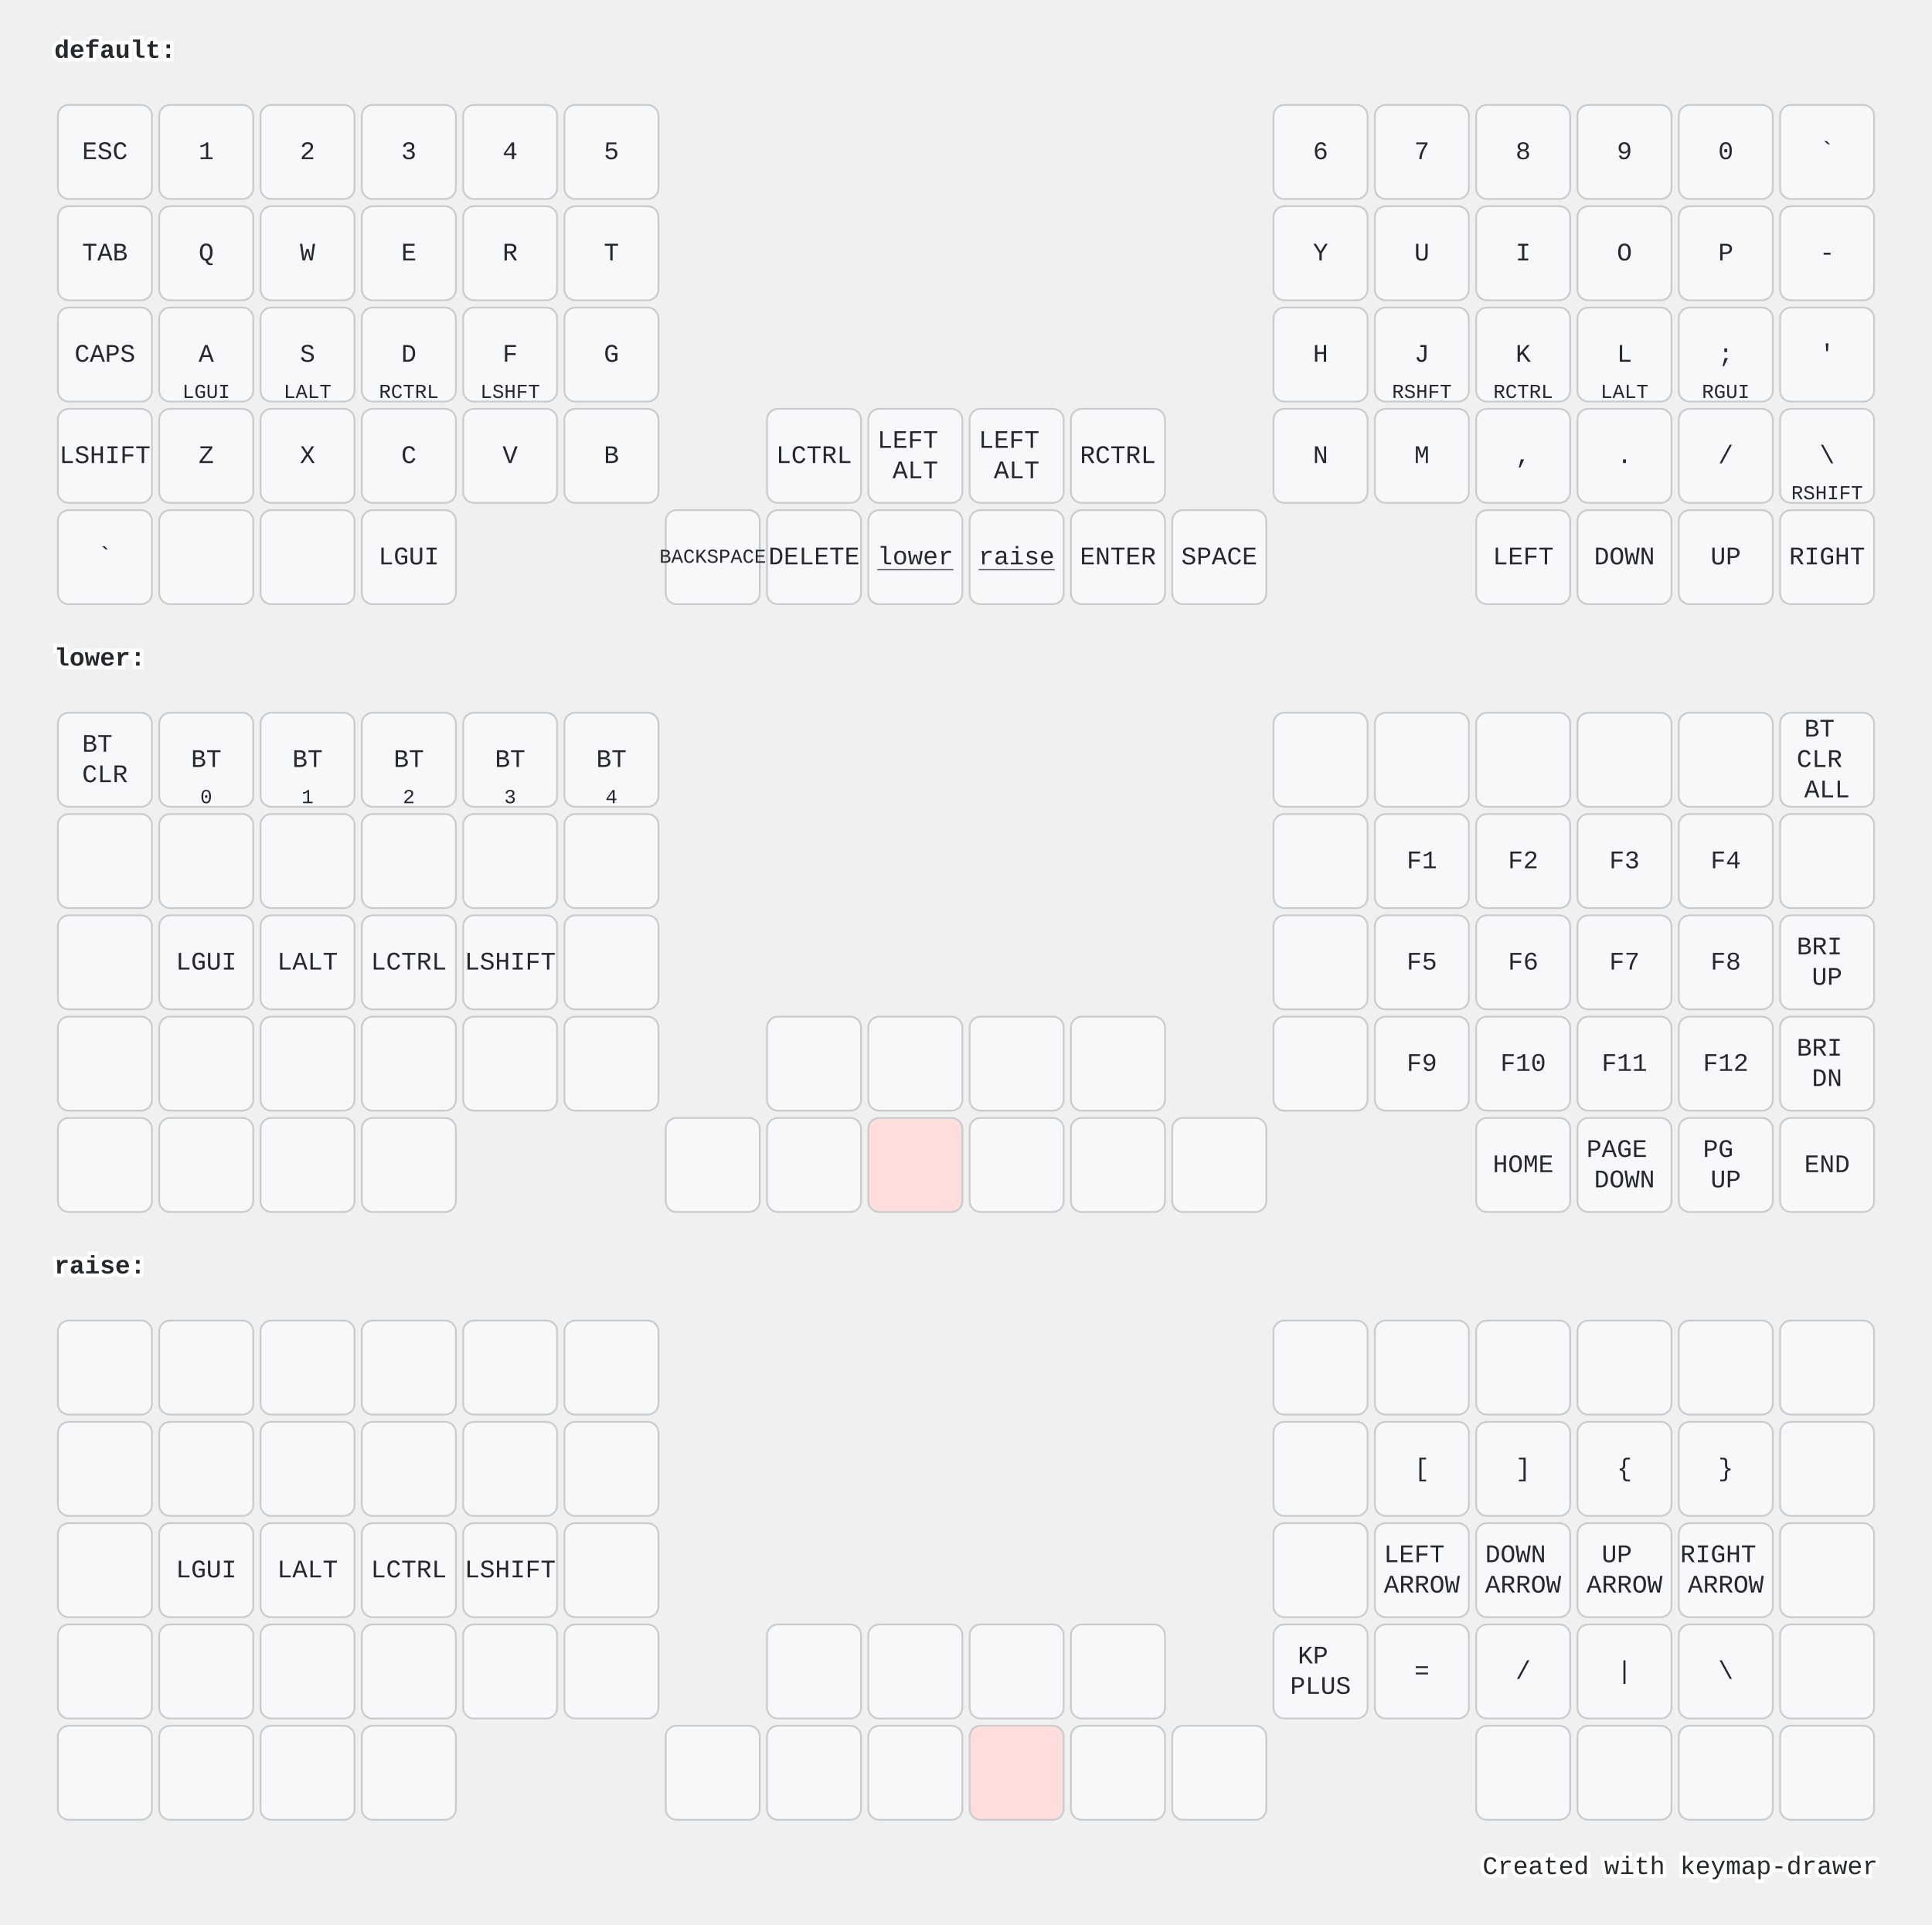
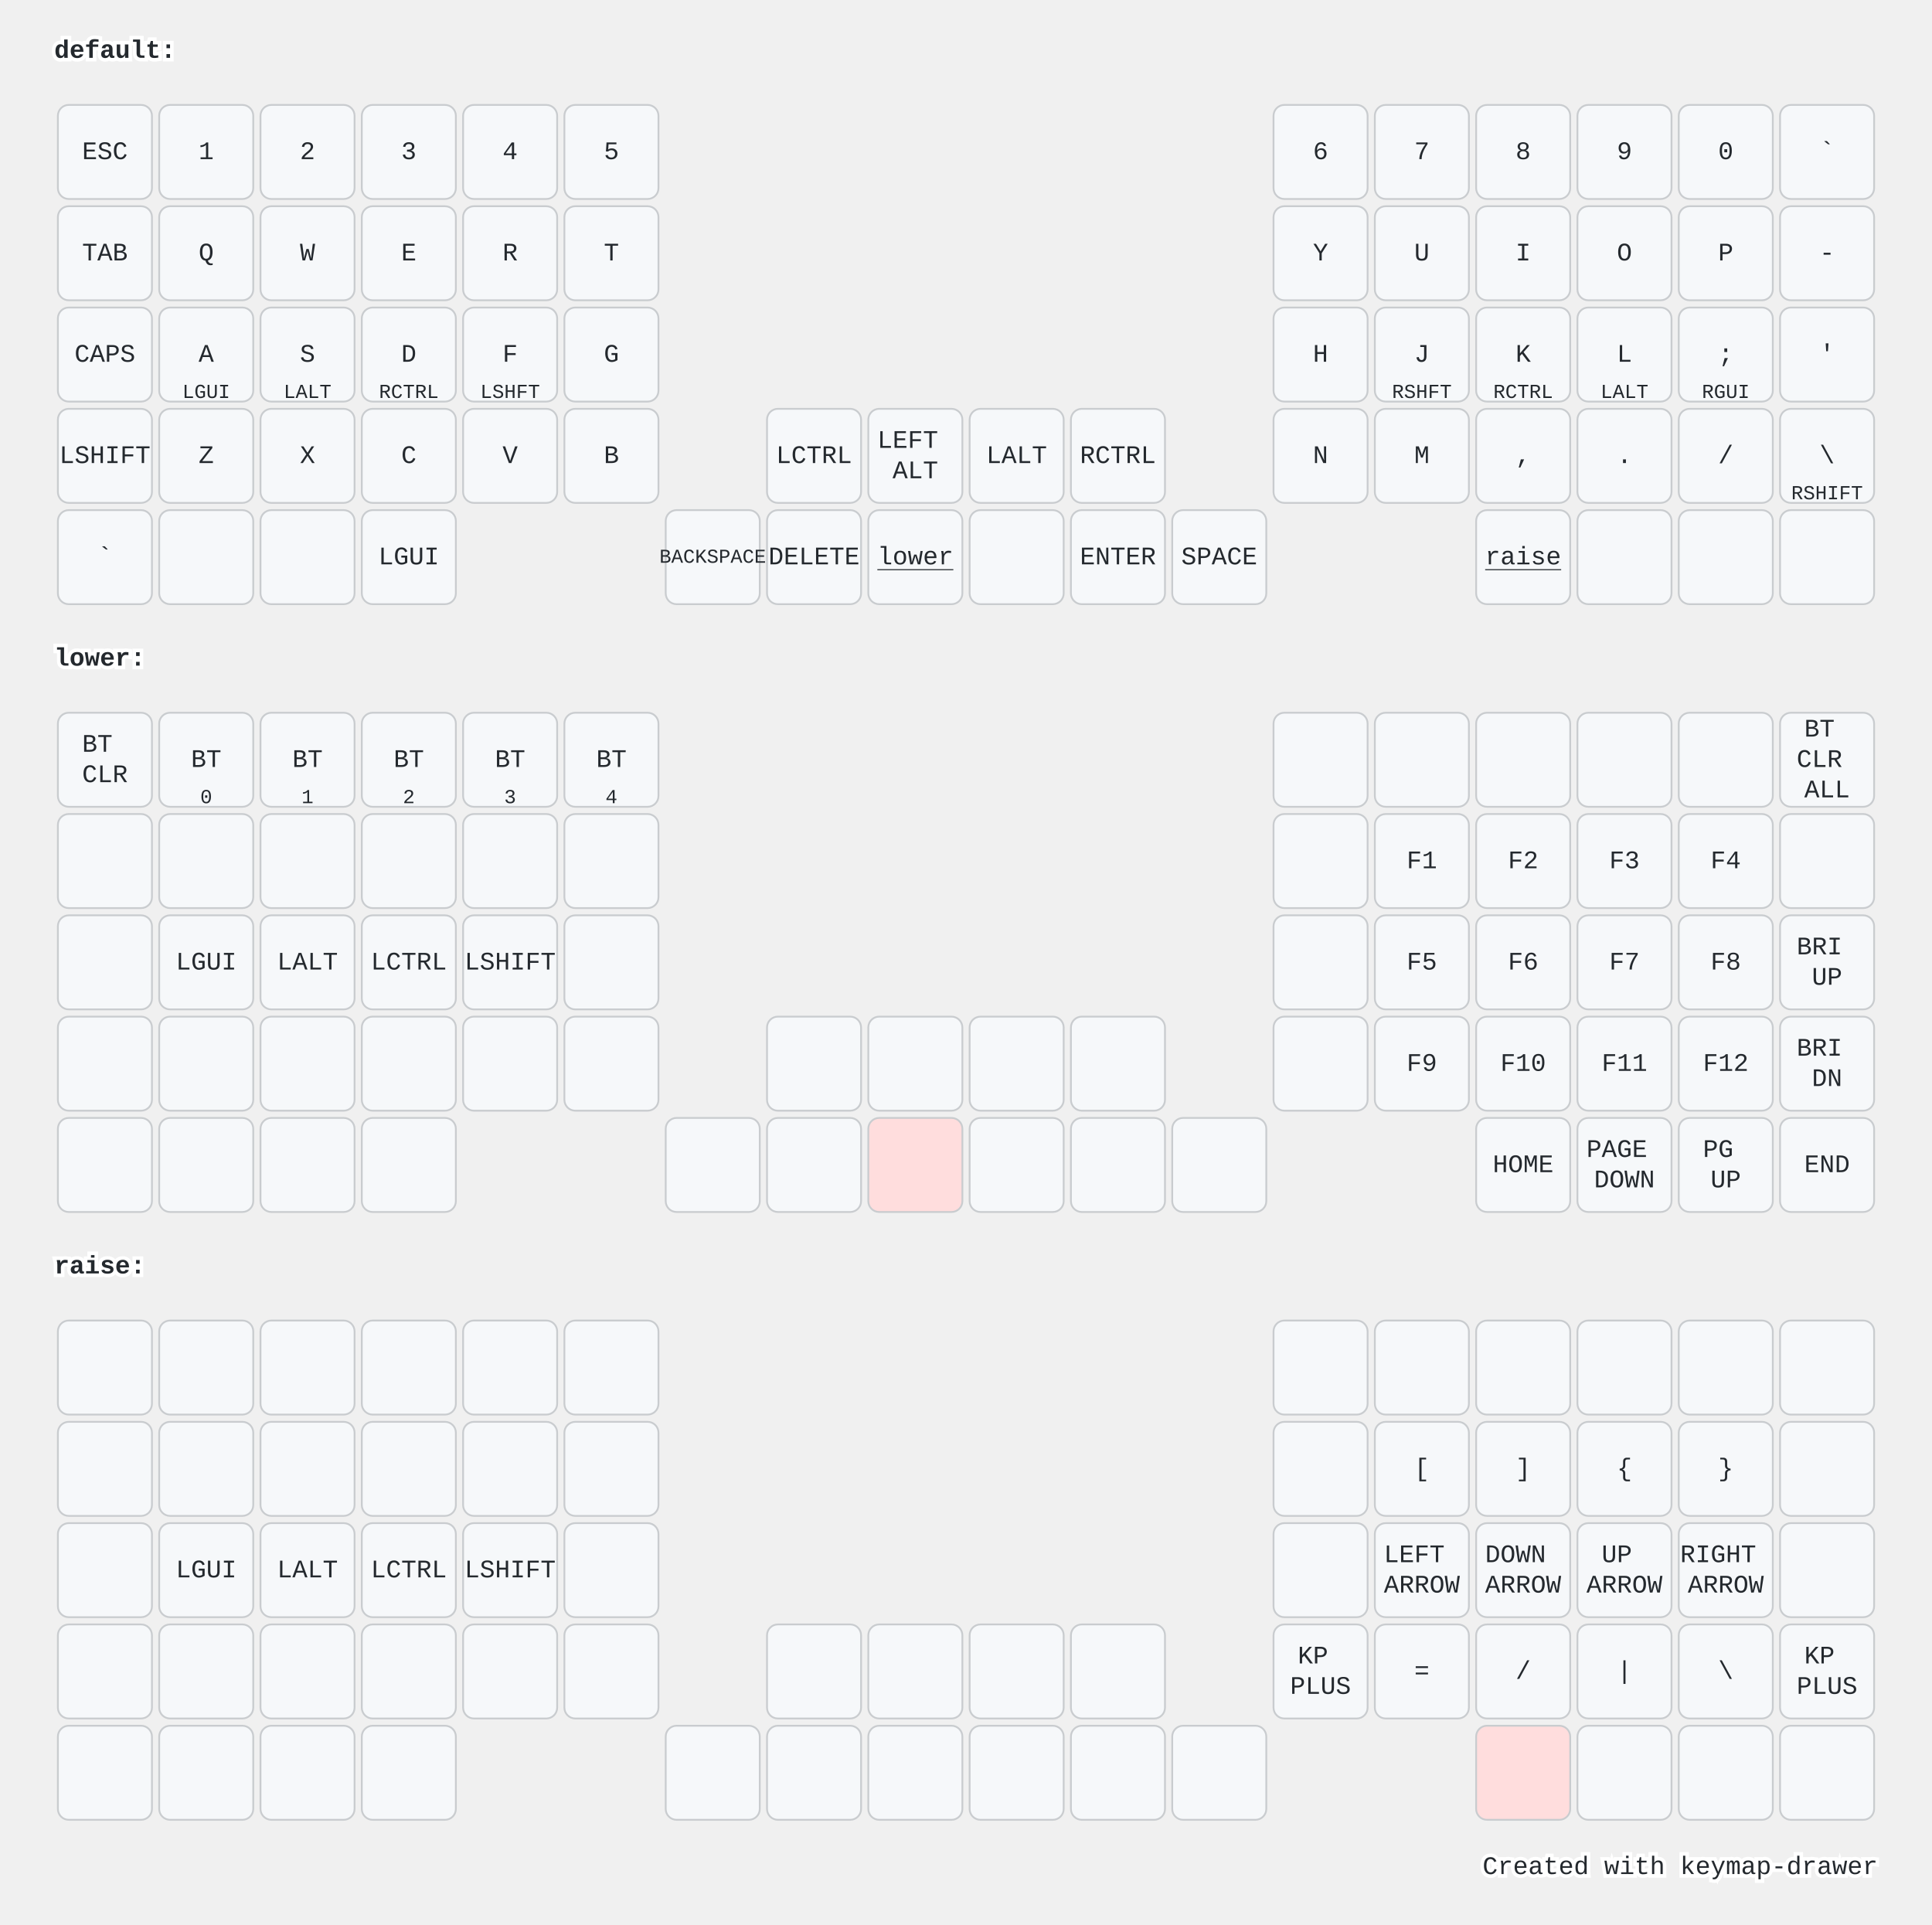
<svg xmlns="http://www.w3.org/2000/svg" width="1068" height="1064" viewBox="0 0 1068 1064" class="keymap">
  <style>/* inherit to force styles through use tags */
svg path {
    fill: inherit;
}

/* font and background color specifications */
svg.keymap {
    font-family: SFMono-Regular,Consolas,Liberation Mono,Menlo,monospace;
    font-size: 14px;
    font-kerning: normal;
    text-rendering: optimizeLegibility;
    fill: #24292e;
}

/* default key styling */
rect.key {
    fill: #f6f8fa;
}

rect.key, rect.combo {
    stroke: #c9cccf;
    stroke-width: 1;
}

/* default key side styling, only used is draw_key_sides is set */
rect.side {
    filter: brightness(90%);
}

/* color accent for combo boxes */
rect.combo, rect.combo-separate {
    fill: #cdf;
}

/* color accent for held keys */
rect.held, rect.combo.held {
    fill: #fdd;
}

/* color accent for ghost (optional) keys */
rect.ghost, rect.combo.ghost {
    stroke-dasharray: 4, 4;
    stroke-width: 2;
}

text {
    text-anchor: middle;
    dominant-baseline: middle;
}

/* styling for layer labels */
text.label {
    font-weight: bold;
    text-anchor: start;
    stroke: white;
    stroke-width: 4;
    paint-order: stroke;
}

/* styling for optional footer */
text.footer {
    text-anchor: end;
    dominant-baseline: auto;
    stroke: white;
    stroke-width: 4;
    paint-order: stroke;
}

/* styling for combo tap, and key non-tap label text */
text.combo, text.hold, text.shifted, text.left, text.right {
    font-size: 11px;
}

text.hold {
    text-anchor: middle;
    dominant-baseline: auto;
}

text.shifted {
    text-anchor: middle;
    dominant-baseline: hanging;
}

text.left {
    text-anchor: start;
}

text.right {
    text-anchor: end;
}

text.layer-activator {
    text-decoration: underline;
}

/* styling for hold/shifted label text in combo box */
text.combo.hold, text.combo.shifted, text.combo.left, text.combo.right {
    font-size: 8px;
}

/* lighter symbol for transparent keys */
text.trans {
    fill: #7b7e81;
}

/* styling for combo dendrons */
path.combo {
    stroke-width: 1;
    stroke: gray;
    fill: none;
}

/* Start Tabler Icons Cleanup */
/* cannot use height/width with glyphs */
.icon-tabler &gt; path {
    fill: inherit;
    stroke: inherit;
    stroke-width: 2;
}
/* hide tabler's default box */
.icon-tabler &gt; path[stroke="none"][fill="none"] {
    visibility: hidden;
}
/* End Tabler Icons Cleanup */

@media (prefers-color-scheme: dark) {
svg.keymap { fill: #d1d6db; }
rect.key { fill: #3f4750; }
rect.key, rect.combo { stroke: #60666c; }
rect.combo, rect.combo-separate { fill: #1f3d7a; }
rect.held, rect.combo.held { fill: #854747; }
text.label, text.footer { stroke: black; }
text.trans { fill: #7e8184; }
path.combo { stroke: #7f7f7f; }

}</style>
  <g transform="translate(30, 0)" class="layer-default">
    <text x="0" y="28" class="label" id="default">default:</text>
    <g transform="translate(0, 56)">
      <g transform="translate(28, 28)" class="key keypos-0">
        <rect rx="6" ry="6" x="-26" y="-26" width="52" height="52" class="key" />
        <text x="0" y="0" class="key tap">ESC</text>
      </g>
      <g transform="translate(84, 28)" class="key keypos-1">
        <rect rx="6" ry="6" x="-26" y="-26" width="52" height="52" class="key" />
        <text x="0" y="0" class="key tap">1</text>
      </g>
      <g transform="translate(140, 28)" class="key keypos-2">
        <rect rx="6" ry="6" x="-26" y="-26" width="52" height="52" class="key" />
        <text x="0" y="0" class="key tap">2</text>
      </g>
      <g transform="translate(196, 28)" class="key keypos-3">
        <rect rx="6" ry="6" x="-26" y="-26" width="52" height="52" class="key" />
        <text x="0" y="0" class="key tap">3</text>
      </g>
      <g transform="translate(252, 28)" class="key keypos-4">
        <rect rx="6" ry="6" x="-26" y="-26" width="52" height="52" class="key" />
        <text x="0" y="0" class="key tap">4</text>
      </g>
      <g transform="translate(308, 28)" class="key keypos-5">
        <rect rx="6" ry="6" x="-26" y="-26" width="52" height="52" class="key" />
        <text x="0" y="0" class="key tap">5</text>
      </g>
      <g transform="translate(700, 28)" class="key keypos-6">
        <rect rx="6" ry="6" x="-26" y="-26" width="52" height="52" class="key" />
        <text x="0" y="0" class="key tap">6</text>
      </g>
      <g transform="translate(756, 28)" class="key keypos-7">
        <rect rx="6" ry="6" x="-26" y="-26" width="52" height="52" class="key" />
        <text x="0" y="0" class="key tap">7</text>
      </g>
      <g transform="translate(812, 28)" class="key keypos-8">
        <rect rx="6" ry="6" x="-26" y="-26" width="52" height="52" class="key" />
        <text x="0" y="0" class="key tap">8</text>
      </g>
      <g transform="translate(868, 28)" class="key keypos-9">
        <rect rx="6" ry="6" x="-26" y="-26" width="52" height="52" class="key" />
        <text x="0" y="0" class="key tap">9</text>
      </g>
      <g transform="translate(924, 28)" class="key keypos-10">
        <rect rx="6" ry="6" x="-26" y="-26" width="52" height="52" class="key" />
        <text x="0" y="0" class="key tap">0</text>
      </g>
      <g transform="translate(980, 28)" class="key keypos-11">
        <rect rx="6" ry="6" x="-26" y="-26" width="52" height="52" class="key" />
        <text x="0" y="0" class="key tap">`</text>
      </g>
      <g transform="translate(28, 84)" class="key keypos-12">
        <rect rx="6" ry="6" x="-26" y="-26" width="52" height="52" class="key" />
        <text x="0" y="0" class="key tap">TAB</text>
      </g>
      <g transform="translate(84, 84)" class="key keypos-13">
        <rect rx="6" ry="6" x="-26" y="-26" width="52" height="52" class="key" />
        <text x="0" y="0" class="key tap">Q</text>
      </g>
      <g transform="translate(140, 84)" class="key keypos-14">
        <rect rx="6" ry="6" x="-26" y="-26" width="52" height="52" class="key" />
        <text x="0" y="0" class="key tap">W</text>
      </g>
      <g transform="translate(196, 84)" class="key keypos-15">
        <rect rx="6" ry="6" x="-26" y="-26" width="52" height="52" class="key" />
        <text x="0" y="0" class="key tap">E</text>
      </g>
      <g transform="translate(252, 84)" class="key keypos-16">
        <rect rx="6" ry="6" x="-26" y="-26" width="52" height="52" class="key" />
        <text x="0" y="0" class="key tap">R</text>
      </g>
      <g transform="translate(308, 84)" class="key keypos-17">
        <rect rx="6" ry="6" x="-26" y="-26" width="52" height="52" class="key" />
        <text x="0" y="0" class="key tap">T</text>
      </g>
      <g transform="translate(700, 84)" class="key keypos-18">
        <rect rx="6" ry="6" x="-26" y="-26" width="52" height="52" class="key" />
        <text x="0" y="0" class="key tap">Y</text>
      </g>
      <g transform="translate(756, 84)" class="key keypos-19">
        <rect rx="6" ry="6" x="-26" y="-26" width="52" height="52" class="key" />
        <text x="0" y="0" class="key tap">U</text>
      </g>
      <g transform="translate(812, 84)" class="key keypos-20">
        <rect rx="6" ry="6" x="-26" y="-26" width="52" height="52" class="key" />
        <text x="0" y="0" class="key tap">I</text>
      </g>
      <g transform="translate(868, 84)" class="key keypos-21">
        <rect rx="6" ry="6" x="-26" y="-26" width="52" height="52" class="key" />
        <text x="0" y="0" class="key tap">O</text>
      </g>
      <g transform="translate(924, 84)" class="key keypos-22">
        <rect rx="6" ry="6" x="-26" y="-26" width="52" height="52" class="key" />
        <text x="0" y="0" class="key tap">P</text>
      </g>
      <g transform="translate(980, 84)" class="key keypos-23">
        <rect rx="6" ry="6" x="-26" y="-26" width="52" height="52" class="key" />
        <text x="0" y="0" class="key tap">-</text>
      </g>
      <g transform="translate(28, 140)" class="key keypos-24">
        <rect rx="6" ry="6" x="-26" y="-26" width="52" height="52" class="key" />
        <text x="0" y="0" class="key tap">CAPS</text>
      </g>
      <g transform="translate(84, 140)" class="key keypos-25">
        <rect rx="6" ry="6" x="-26" y="-26" width="52" height="52" class="key" />
        <text x="0" y="0" class="key tap">A</text>
        <text x="0" y="24" class="key hold">LGUI</text>
      </g>
      <g transform="translate(140, 140)" class="key keypos-26">
        <rect rx="6" ry="6" x="-26" y="-26" width="52" height="52" class="key" />
        <text x="0" y="0" class="key tap">S</text>
        <text x="0" y="24" class="key hold">LALT</text>
      </g>
      <g transform="translate(196, 140)" class="key keypos-27">
        <rect rx="6" ry="6" x="-26" y="-26" width="52" height="52" class="key" />
        <text x="0" y="0" class="key tap">D</text>
        <text x="0" y="24" class="key hold">RCTRL</text>
      </g>
      <g transform="translate(252, 140)" class="key keypos-28">
        <rect rx="6" ry="6" x="-26" y="-26" width="52" height="52" class="key" />
        <text x="0" y="0" class="key tap">F</text>
        <text x="0" y="24" class="key hold">LSHFT</text>
      </g>
      <g transform="translate(308, 140)" class="key keypos-29">
        <rect rx="6" ry="6" x="-26" y="-26" width="52" height="52" class="key" />
        <text x="0" y="0" class="key tap">G</text>
      </g>
      <g transform="translate(700, 140)" class="key keypos-30">
        <rect rx="6" ry="6" x="-26" y="-26" width="52" height="52" class="key" />
        <text x="0" y="0" class="key tap">H</text>
      </g>
      <g transform="translate(756, 140)" class="key keypos-31">
        <rect rx="6" ry="6" x="-26" y="-26" width="52" height="52" class="key" />
        <text x="0" y="0" class="key tap">J</text>
        <text x="0" y="24" class="key hold">RSHFT</text>
      </g>
      <g transform="translate(812, 140)" class="key keypos-32">
        <rect rx="6" ry="6" x="-26" y="-26" width="52" height="52" class="key" />
        <text x="0" y="0" class="key tap">K</text>
        <text x="0" y="24" class="key hold">RCTRL</text>
      </g>
      <g transform="translate(868, 140)" class="key keypos-33">
        <rect rx="6" ry="6" x="-26" y="-26" width="52" height="52" class="key" />
        <text x="0" y="0" class="key tap">L</text>
        <text x="0" y="24" class="key hold">LALT</text>
      </g>
      <g transform="translate(924, 140)" class="key keypos-34">
        <rect rx="6" ry="6" x="-26" y="-26" width="52" height="52" class="key" />
        <text x="0" y="0" class="key tap">;</text>
        <text x="0" y="24" class="key hold">RGUI</text>
      </g>
      <g transform="translate(980, 140)" class="key keypos-35">
        <rect rx="6" ry="6" x="-26" y="-26" width="52" height="52" class="key" />
        <text x="0" y="0" class="key tap">'</text>
      </g>
      <g transform="translate(28, 196)" class="key keypos-36">
        <rect rx="6" ry="6" x="-26" y="-26" width="52" height="52" class="key" />
        <text x="0" y="0" class="key tap">LSHIFT</text>
      </g>
      <g transform="translate(84, 196)" class="key keypos-37">
        <rect rx="6" ry="6" x="-26" y="-26" width="52" height="52" class="key" />
        <text x="0" y="0" class="key tap">Z</text>
      </g>
      <g transform="translate(140, 196)" class="key keypos-38">
        <rect rx="6" ry="6" x="-26" y="-26" width="52" height="52" class="key" />
        <text x="0" y="0" class="key tap">X</text>
      </g>
      <g transform="translate(196, 196)" class="key keypos-39">
        <rect rx="6" ry="6" x="-26" y="-26" width="52" height="52" class="key" />
        <text x="0" y="0" class="key tap">C</text>
      </g>
      <g transform="translate(252, 196)" class="key keypos-40">
        <rect rx="6" ry="6" x="-26" y="-26" width="52" height="52" class="key" />
        <text x="0" y="0" class="key tap">V</text>
      </g>
      <g transform="translate(308, 196)" class="key keypos-41">
        <rect rx="6" ry="6" x="-26" y="-26" width="52" height="52" class="key" />
        <text x="0" y="0" class="key tap">B</text>
      </g>
      <g transform="translate(420, 196)" class="key keypos-42">
        <rect rx="6" ry="6" x="-26" y="-26" width="52" height="52" class="key" />
        <text x="0" y="0" class="key tap">LCTRL</text>
      </g>
      <g transform="translate(476, 196)" class="key keypos-43">
        <rect rx="6" ry="6" x="-26" y="-26" width="52" height="52" class="key" />
        <text x="0" y="0" class="key tap">
          <tspan x="0" dy="-0.6em">LEFT</tspan>
          <tspan x="0" dy="1.2em">ALT</tspan>
        </text>
      </g>
      <g transform="translate(532, 196)" class="key keypos-44">
        <rect rx="6" ry="6" x="-26" y="-26" width="52" height="52" class="key" />
-         <text x="0" y="0" class="key tap">
-           <tspan x="0" dy="-0.6em">LEFT</tspan>
-           <tspan x="0" dy="1.2em">ALT</tspan>
-         </text>
+         <text x="0" y="0" class="key tap">LALT</text>
      </g>
      <g transform="translate(588, 196)" class="key keypos-45">
        <rect rx="6" ry="6" x="-26" y="-26" width="52" height="52" class="key" />
        <text x="0" y="0" class="key tap">RCTRL</text>
      </g>
      <g transform="translate(700, 196)" class="key keypos-46">
        <rect rx="6" ry="6" x="-26" y="-26" width="52" height="52" class="key" />
        <text x="0" y="0" class="key tap">N</text>
      </g>
      <g transform="translate(756, 196)" class="key keypos-47">
        <rect rx="6" ry="6" x="-26" y="-26" width="52" height="52" class="key" />
        <text x="0" y="0" class="key tap">M</text>
      </g>
      <g transform="translate(812, 196)" class="key keypos-48">
        <rect rx="6" ry="6" x="-26" y="-26" width="52" height="52" class="key" />
        <text x="0" y="0" class="key tap">,</text>
      </g>
      <g transform="translate(868, 196)" class="key keypos-49">
        <rect rx="6" ry="6" x="-26" y="-26" width="52" height="52" class="key" />
        <text x="0" y="0" class="key tap">.</text>
      </g>
      <g transform="translate(924, 196)" class="key keypos-50">
        <rect rx="6" ry="6" x="-26" y="-26" width="52" height="52" class="key" />
        <text x="0" y="0" class="key tap">/</text>
      </g>
      <g transform="translate(980, 196)" class="key keypos-51">
        <rect rx="6" ry="6" x="-26" y="-26" width="52" height="52" class="key" />
        <text x="0" y="0" class="key tap">\</text>
        <text x="0" y="24" class="key hold">RSHIFT</text>
      </g>
      <g transform="translate(28, 252)" class="key keypos-52">
        <rect rx="6" ry="6" x="-26" y="-26" width="52" height="52" class="key" />
        <text x="0" y="0" class="key tap">`</text>
      </g>
      <g transform="translate(84, 252)" class="key keypos-53">
        <rect rx="6" ry="6" x="-26" y="-26" width="52" height="52" class="key" />
      </g>
      <g transform="translate(140, 252)" class="key keypos-54">
        <rect rx="6" ry="6" x="-26" y="-26" width="52" height="52" class="key" />
      </g>
      <g transform="translate(196, 252)" class="key keypos-55">
        <rect rx="6" ry="6" x="-26" y="-26" width="52" height="52" class="key" />
        <text x="0" y="0" class="key tap">LGUI</text>
      </g>
      <g transform="translate(364, 252)" class="key keypos-56">
        <rect rx="6" ry="6" x="-26" y="-26" width="52" height="52" class="key" />
        <text x="0" y="0" class="key tap">
          <tspan style="font-size: 78%">BACKSPACE</tspan>
        </text>
      </g>
      <g transform="translate(420, 252)" class="key keypos-57">
        <rect rx="6" ry="6" x="-26" y="-26" width="52" height="52" class="key" />
        <text x="0" y="0" class="key tap">DELETE</text>
      </g>
      <g transform="translate(476, 252)" class="key keypos-58">
        <rect rx="6" ry="6" x="-26" y="-26" width="52" height="52" class="key" />
        <a href="#lower">
          <text x="0" y="0" class="key tap layer-activator">lower</text>
        </a>
      </g>
      <g transform="translate(532, 252)" class="key keypos-59">
        <rect rx="6" ry="6" x="-26" y="-26" width="52" height="52" class="key" />
+       </g>
+       <g transform="translate(588, 252)" class="key keypos-60">
+         <rect rx="6" ry="6" x="-26" y="-26" width="52" height="52" class="key" />
+         <text x="0" y="0" class="key tap">ENTER</text>
+       </g>
+       <g transform="translate(644, 252)" class="key keypos-61">
+         <rect rx="6" ry="6" x="-26" y="-26" width="52" height="52" class="key" />
+         <text x="0" y="0" class="key tap">SPACE</text>
+       </g>
+       <g transform="translate(812, 252)" class="key keypos-62">
+         <rect rx="6" ry="6" x="-26" y="-26" width="52" height="52" class="key" />
        <a href="#raise">
          <text x="0" y="0" class="key tap layer-activator">raise</text>
        </a>
      </g>
-       <g transform="translate(588, 252)" class="key keypos-60">
-         <rect rx="6" ry="6" x="-26" y="-26" width="52" height="52" class="key" />
-         <text x="0" y="0" class="key tap">ENTER</text>
-       </g>
-       <g transform="translate(644, 252)" class="key keypos-61">
-         <rect rx="6" ry="6" x="-26" y="-26" width="52" height="52" class="key" />
-         <text x="0" y="0" class="key tap">SPACE</text>
-       </g>
-       <g transform="translate(812, 252)" class="key keypos-62">
-         <rect rx="6" ry="6" x="-26" y="-26" width="52" height="52" class="key" />
-         <text x="0" y="0" class="key tap">LEFT</text>
-       </g>
      <g transform="translate(868, 252)" class="key keypos-63">
        <rect rx="6" ry="6" x="-26" y="-26" width="52" height="52" class="key" />
-         <text x="0" y="0" class="key tap">DOWN</text>
      </g>
      <g transform="translate(924, 252)" class="key keypos-64">
        <rect rx="6" ry="6" x="-26" y="-26" width="52" height="52" class="key" />
-         <text x="0" y="0" class="key tap">UP</text>
      </g>
      <g transform="translate(980, 252)" class="key keypos-65">
        <rect rx="6" ry="6" x="-26" y="-26" width="52" height="52" class="key" />
-         <text x="0" y="0" class="key tap">RIGHT</text>
      </g>
    </g>
  </g>
  <g transform="translate(30, 336)" class="layer-lower">
    <text x="0" y="28" class="label" id="lower">lower:</text>
    <g transform="translate(0, 56)">
      <g transform="translate(28, 28)" class="key keypos-0">
        <rect rx="6" ry="6" x="-26" y="-26" width="52" height="52" class="key" />
        <text x="0" y="0" class="key tap">
          <tspan x="0" dy="-0.6em">BT</tspan>
          <tspan x="0" dy="1.2em">CLR</tspan>
        </text>
      </g>
      <g transform="translate(84, 28)" class="key keypos-1">
        <rect rx="6" ry="6" x="-26" y="-26" width="52" height="52" class="key" />
        <text x="0" y="0" class="key tap">BT</text>
        <text x="0" y="24" class="key hold">0</text>
      </g>
      <g transform="translate(140, 28)" class="key keypos-2">
        <rect rx="6" ry="6" x="-26" y="-26" width="52" height="52" class="key" />
        <text x="0" y="0" class="key tap">BT</text>
        <text x="0" y="24" class="key hold">1</text>
      </g>
      <g transform="translate(196, 28)" class="key keypos-3">
        <rect rx="6" ry="6" x="-26" y="-26" width="52" height="52" class="key" />
        <text x="0" y="0" class="key tap">BT</text>
        <text x="0" y="24" class="key hold">2</text>
      </g>
      <g transform="translate(252, 28)" class="key keypos-4">
        <rect rx="6" ry="6" x="-26" y="-26" width="52" height="52" class="key" />
        <text x="0" y="0" class="key tap">BT</text>
        <text x="0" y="24" class="key hold">3</text>
      </g>
      <g transform="translate(308, 28)" class="key keypos-5">
        <rect rx="6" ry="6" x="-26" y="-26" width="52" height="52" class="key" />
        <text x="0" y="0" class="key tap">BT</text>
        <text x="0" y="24" class="key hold">4</text>
      </g>
      <g transform="translate(700, 28)" class="key keypos-6">
        <rect rx="6" ry="6" x="-26" y="-26" width="52" height="52" class="key" />
      </g>
      <g transform="translate(756, 28)" class="key keypos-7">
        <rect rx="6" ry="6" x="-26" y="-26" width="52" height="52" class="key" />
      </g>
      <g transform="translate(812, 28)" class="key keypos-8">
        <rect rx="6" ry="6" x="-26" y="-26" width="52" height="52" class="key" />
      </g>
      <g transform="translate(868, 28)" class="key keypos-9">
        <rect rx="6" ry="6" x="-26" y="-26" width="52" height="52" class="key" />
      </g>
      <g transform="translate(924, 28)" class="key keypos-10">
        <rect rx="6" ry="6" x="-26" y="-26" width="52" height="52" class="key" />
      </g>
      <g transform="translate(980, 28)" class="key keypos-11">
        <rect rx="6" ry="6" x="-26" y="-26" width="52" height="52" class="key" />
        <text x="0" y="0" class="key tap">
          <tspan x="0" dy="-1.2em">BT</tspan>
          <tspan x="0" dy="1.2em">CLR</tspan>
          <tspan x="0" dy="1.2em">ALL</tspan>
        </text>
      </g>
      <g transform="translate(28, 84)" class="key keypos-12">
        <rect rx="6" ry="6" x="-26" y="-26" width="52" height="52" class="key" />
      </g>
      <g transform="translate(84, 84)" class="key keypos-13">
        <rect rx="6" ry="6" x="-26" y="-26" width="52" height="52" class="key" />
      </g>
      <g transform="translate(140, 84)" class="key keypos-14">
        <rect rx="6" ry="6" x="-26" y="-26" width="52" height="52" class="key" />
      </g>
      <g transform="translate(196, 84)" class="key keypos-15">
        <rect rx="6" ry="6" x="-26" y="-26" width="52" height="52" class="key" />
      </g>
      <g transform="translate(252, 84)" class="key keypos-16">
        <rect rx="6" ry="6" x="-26" y="-26" width="52" height="52" class="key" />
      </g>
      <g transform="translate(308, 84)" class="key keypos-17">
        <rect rx="6" ry="6" x="-26" y="-26" width="52" height="52" class="key" />
      </g>
      <g transform="translate(700, 84)" class="key keypos-18">
        <rect rx="6" ry="6" x="-26" y="-26" width="52" height="52" class="key" />
      </g>
      <g transform="translate(756, 84)" class="key keypos-19">
        <rect rx="6" ry="6" x="-26" y="-26" width="52" height="52" class="key" />
        <text x="0" y="0" class="key tap">F1</text>
      </g>
      <g transform="translate(812, 84)" class="key keypos-20">
        <rect rx="6" ry="6" x="-26" y="-26" width="52" height="52" class="key" />
        <text x="0" y="0" class="key tap">F2</text>
      </g>
      <g transform="translate(868, 84)" class="key keypos-21">
        <rect rx="6" ry="6" x="-26" y="-26" width="52" height="52" class="key" />
        <text x="0" y="0" class="key tap">F3</text>
      </g>
      <g transform="translate(924, 84)" class="key keypos-22">
        <rect rx="6" ry="6" x="-26" y="-26" width="52" height="52" class="key" />
        <text x="0" y="0" class="key tap">F4</text>
      </g>
      <g transform="translate(980, 84)" class="key keypos-23">
        <rect rx="6" ry="6" x="-26" y="-26" width="52" height="52" class="key" />
      </g>
      <g transform="translate(28, 140)" class="key keypos-24">
        <rect rx="6" ry="6" x="-26" y="-26" width="52" height="52" class="key" />
      </g>
      <g transform="translate(84, 140)" class="key keypos-25">
        <rect rx="6" ry="6" x="-26" y="-26" width="52" height="52" class="key" />
        <text x="0" y="0" class="key tap">LGUI</text>
      </g>
      <g transform="translate(140, 140)" class="key keypos-26">
        <rect rx="6" ry="6" x="-26" y="-26" width="52" height="52" class="key" />
        <text x="0" y="0" class="key tap">LALT</text>
      </g>
      <g transform="translate(196, 140)" class="key keypos-27">
        <rect rx="6" ry="6" x="-26" y="-26" width="52" height="52" class="key" />
        <text x="0" y="0" class="key tap">LCTRL</text>
      </g>
      <g transform="translate(252, 140)" class="key keypos-28">
        <rect rx="6" ry="6" x="-26" y="-26" width="52" height="52" class="key" />
        <text x="0" y="0" class="key tap">LSHIFT</text>
      </g>
      <g transform="translate(308, 140)" class="key keypos-29">
        <rect rx="6" ry="6" x="-26" y="-26" width="52" height="52" class="key" />
      </g>
      <g transform="translate(700, 140)" class="key keypos-30">
        <rect rx="6" ry="6" x="-26" y="-26" width="52" height="52" class="key" />
      </g>
      <g transform="translate(756, 140)" class="key keypos-31">
        <rect rx="6" ry="6" x="-26" y="-26" width="52" height="52" class="key" />
        <text x="0" y="0" class="key tap">F5</text>
      </g>
      <g transform="translate(812, 140)" class="key keypos-32">
        <rect rx="6" ry="6" x="-26" y="-26" width="52" height="52" class="key" />
        <text x="0" y="0" class="key tap">F6</text>
      </g>
      <g transform="translate(868, 140)" class="key keypos-33">
        <rect rx="6" ry="6" x="-26" y="-26" width="52" height="52" class="key" />
        <text x="0" y="0" class="key tap">F7</text>
      </g>
      <g transform="translate(924, 140)" class="key keypos-34">
        <rect rx="6" ry="6" x="-26" y="-26" width="52" height="52" class="key" />
        <text x="0" y="0" class="key tap">F8</text>
      </g>
      <g transform="translate(980, 140)" class="key keypos-35">
        <rect rx="6" ry="6" x="-26" y="-26" width="52" height="52" class="key" />
        <text x="0" y="0" class="key tap">
          <tspan x="0" dy="-0.6em">BRI</tspan>
          <tspan x="0" dy="1.2em">UP</tspan>
        </text>
      </g>
      <g transform="translate(28, 196)" class="key keypos-36">
        <rect rx="6" ry="6" x="-26" y="-26" width="52" height="52" class="key" />
      </g>
      <g transform="translate(84, 196)" class="key keypos-37">
        <rect rx="6" ry="6" x="-26" y="-26" width="52" height="52" class="key" />
      </g>
      <g transform="translate(140, 196)" class="key keypos-38">
        <rect rx="6" ry="6" x="-26" y="-26" width="52" height="52" class="key" />
      </g>
      <g transform="translate(196, 196)" class="key keypos-39">
        <rect rx="6" ry="6" x="-26" y="-26" width="52" height="52" class="key" />
      </g>
      <g transform="translate(252, 196)" class="key keypos-40">
        <rect rx="6" ry="6" x="-26" y="-26" width="52" height="52" class="key" />
      </g>
      <g transform="translate(308, 196)" class="key keypos-41">
        <rect rx="6" ry="6" x="-26" y="-26" width="52" height="52" class="key" />
      </g>
      <g transform="translate(420, 196)" class="key keypos-42">
        <rect rx="6" ry="6" x="-26" y="-26" width="52" height="52" class="key" />
      </g>
      <g transform="translate(476, 196)" class="key keypos-43">
        <rect rx="6" ry="6" x="-26" y="-26" width="52" height="52" class="key" />
      </g>
      <g transform="translate(532, 196)" class="key keypos-44">
        <rect rx="6" ry="6" x="-26" y="-26" width="52" height="52" class="key" />
      </g>
      <g transform="translate(588, 196)" class="key keypos-45">
        <rect rx="6" ry="6" x="-26" y="-26" width="52" height="52" class="key" />
      </g>
      <g transform="translate(700, 196)" class="key keypos-46">
        <rect rx="6" ry="6" x="-26" y="-26" width="52" height="52" class="key" />
      </g>
      <g transform="translate(756, 196)" class="key keypos-47">
        <rect rx="6" ry="6" x="-26" y="-26" width="52" height="52" class="key" />
        <text x="0" y="0" class="key tap">F9</text>
      </g>
      <g transform="translate(812, 196)" class="key keypos-48">
        <rect rx="6" ry="6" x="-26" y="-26" width="52" height="52" class="key" />
        <text x="0" y="0" class="key tap">F10</text>
      </g>
      <g transform="translate(868, 196)" class="key keypos-49">
        <rect rx="6" ry="6" x="-26" y="-26" width="52" height="52" class="key" />
        <text x="0" y="0" class="key tap">F11</text>
      </g>
      <g transform="translate(924, 196)" class="key keypos-50">
        <rect rx="6" ry="6" x="-26" y="-26" width="52" height="52" class="key" />
        <text x="0" y="0" class="key tap">F12</text>
      </g>
      <g transform="translate(980, 196)" class="key keypos-51">
        <rect rx="6" ry="6" x="-26" y="-26" width="52" height="52" class="key" />
        <text x="0" y="0" class="key tap">
          <tspan x="0" dy="-0.6em">BRI</tspan>
          <tspan x="0" dy="1.2em">DN</tspan>
        </text>
      </g>
      <g transform="translate(28, 252)" class="key keypos-52">
        <rect rx="6" ry="6" x="-26" y="-26" width="52" height="52" class="key" />
      </g>
      <g transform="translate(84, 252)" class="key keypos-53">
        <rect rx="6" ry="6" x="-26" y="-26" width="52" height="52" class="key" />
      </g>
      <g transform="translate(140, 252)" class="key keypos-54">
        <rect rx="6" ry="6" x="-26" y="-26" width="52" height="52" class="key" />
      </g>
      <g transform="translate(196, 252)" class="key keypos-55">
        <rect rx="6" ry="6" x="-26" y="-26" width="52" height="52" class="key" />
      </g>
      <g transform="translate(364, 252)" class="key keypos-56">
        <rect rx="6" ry="6" x="-26" y="-26" width="52" height="52" class="key" />
      </g>
      <g transform="translate(420, 252)" class="key keypos-57">
        <rect rx="6" ry="6" x="-26" y="-26" width="52" height="52" class="key" />
      </g>
      <g transform="translate(476, 252)" class="key held keypos-58">
        <rect rx="6" ry="6" x="-26" y="-26" width="52" height="52" class="key held" />
      </g>
      <g transform="translate(532, 252)" class="key keypos-59">
        <rect rx="6" ry="6" x="-26" y="-26" width="52" height="52" class="key" />
      </g>
      <g transform="translate(588, 252)" class="key keypos-60">
        <rect rx="6" ry="6" x="-26" y="-26" width="52" height="52" class="key" />
      </g>
      <g transform="translate(644, 252)" class="key keypos-61">
        <rect rx="6" ry="6" x="-26" y="-26" width="52" height="52" class="key" />
      </g>
      <g transform="translate(812, 252)" class="key keypos-62">
        <rect rx="6" ry="6" x="-26" y="-26" width="52" height="52" class="key" />
        <text x="0" y="0" class="key tap">HOME</text>
      </g>
      <g transform="translate(868, 252)" class="key keypos-63">
        <rect rx="6" ry="6" x="-26" y="-26" width="52" height="52" class="key" />
        <text x="0" y="0" class="key tap">
          <tspan x="0" dy="-0.6em">PAGE</tspan>
          <tspan x="0" dy="1.2em">DOWN</tspan>
        </text>
      </g>
      <g transform="translate(924, 252)" class="key keypos-64">
        <rect rx="6" ry="6" x="-26" y="-26" width="52" height="52" class="key" />
        <text x="0" y="0" class="key tap">
          <tspan x="0" dy="-0.6em">PG</tspan>
          <tspan x="0" dy="1.2em">UP</tspan>
        </text>
      </g>
      <g transform="translate(980, 252)" class="key keypos-65">
        <rect rx="6" ry="6" x="-26" y="-26" width="52" height="52" class="key" />
        <text x="0" y="0" class="key tap">END</text>
      </g>
    </g>
  </g>
  <g transform="translate(30, 672)" class="layer-raise">
    <text x="0" y="28" class="label" id="raise">raise:</text>
    <g transform="translate(0, 56)">
      <g transform="translate(28, 28)" class="key keypos-0">
        <rect rx="6" ry="6" x="-26" y="-26" width="52" height="52" class="key" />
      </g>
      <g transform="translate(84, 28)" class="key keypos-1">
        <rect rx="6" ry="6" x="-26" y="-26" width="52" height="52" class="key" />
      </g>
      <g transform="translate(140, 28)" class="key keypos-2">
        <rect rx="6" ry="6" x="-26" y="-26" width="52" height="52" class="key" />
      </g>
      <g transform="translate(196, 28)" class="key keypos-3">
        <rect rx="6" ry="6" x="-26" y="-26" width="52" height="52" class="key" />
      </g>
      <g transform="translate(252, 28)" class="key keypos-4">
        <rect rx="6" ry="6" x="-26" y="-26" width="52" height="52" class="key" />
      </g>
      <g transform="translate(308, 28)" class="key keypos-5">
        <rect rx="6" ry="6" x="-26" y="-26" width="52" height="52" class="key" />
      </g>
      <g transform="translate(700, 28)" class="key keypos-6">
        <rect rx="6" ry="6" x="-26" y="-26" width="52" height="52" class="key" />
      </g>
      <g transform="translate(756, 28)" class="key keypos-7">
        <rect rx="6" ry="6" x="-26" y="-26" width="52" height="52" class="key" />
      </g>
      <g transform="translate(812, 28)" class="key keypos-8">
        <rect rx="6" ry="6" x="-26" y="-26" width="52" height="52" class="key" />
      </g>
      <g transform="translate(868, 28)" class="key keypos-9">
        <rect rx="6" ry="6" x="-26" y="-26" width="52" height="52" class="key" />
      </g>
      <g transform="translate(924, 28)" class="key keypos-10">
        <rect rx="6" ry="6" x="-26" y="-26" width="52" height="52" class="key" />
      </g>
      <g transform="translate(980, 28)" class="key keypos-11">
        <rect rx="6" ry="6" x="-26" y="-26" width="52" height="52" class="key" />
      </g>
      <g transform="translate(28, 84)" class="key keypos-12">
        <rect rx="6" ry="6" x="-26" y="-26" width="52" height="52" class="key" />
      </g>
      <g transform="translate(84, 84)" class="key keypos-13">
        <rect rx="6" ry="6" x="-26" y="-26" width="52" height="52" class="key" />
      </g>
      <g transform="translate(140, 84)" class="key keypos-14">
        <rect rx="6" ry="6" x="-26" y="-26" width="52" height="52" class="key" />
      </g>
      <g transform="translate(196, 84)" class="key keypos-15">
        <rect rx="6" ry="6" x="-26" y="-26" width="52" height="52" class="key" />
      </g>
      <g transform="translate(252, 84)" class="key keypos-16">
        <rect rx="6" ry="6" x="-26" y="-26" width="52" height="52" class="key" />
      </g>
      <g transform="translate(308, 84)" class="key keypos-17">
        <rect rx="6" ry="6" x="-26" y="-26" width="52" height="52" class="key" />
      </g>
      <g transform="translate(700, 84)" class="key keypos-18">
        <rect rx="6" ry="6" x="-26" y="-26" width="52" height="52" class="key" />
      </g>
      <g transform="translate(756, 84)" class="key keypos-19">
        <rect rx="6" ry="6" x="-26" y="-26" width="52" height="52" class="key" />
        <text x="0" y="0" class="key tap">[</text>
      </g>
      <g transform="translate(812, 84)" class="key keypos-20">
        <rect rx="6" ry="6" x="-26" y="-26" width="52" height="52" class="key" />
        <text x="0" y="0" class="key tap">]</text>
      </g>
      <g transform="translate(868, 84)" class="key keypos-21">
        <rect rx="6" ry="6" x="-26" y="-26" width="52" height="52" class="key" />
        <text x="0" y="0" class="key tap">{</text>
      </g>
      <g transform="translate(924, 84)" class="key keypos-22">
        <rect rx="6" ry="6" x="-26" y="-26" width="52" height="52" class="key" />
        <text x="0" y="0" class="key tap">}</text>
      </g>
      <g transform="translate(980, 84)" class="key keypos-23">
        <rect rx="6" ry="6" x="-26" y="-26" width="52" height="52" class="key" />
      </g>
      <g transform="translate(28, 140)" class="key keypos-24">
        <rect rx="6" ry="6" x="-26" y="-26" width="52" height="52" class="key" />
      </g>
      <g transform="translate(84, 140)" class="key keypos-25">
        <rect rx="6" ry="6" x="-26" y="-26" width="52" height="52" class="key" />
        <text x="0" y="0" class="key tap">LGUI</text>
      </g>
      <g transform="translate(140, 140)" class="key keypos-26">
        <rect rx="6" ry="6" x="-26" y="-26" width="52" height="52" class="key" />
        <text x="0" y="0" class="key tap">LALT</text>
      </g>
      <g transform="translate(196, 140)" class="key keypos-27">
        <rect rx="6" ry="6" x="-26" y="-26" width="52" height="52" class="key" />
        <text x="0" y="0" class="key tap">LCTRL</text>
      </g>
      <g transform="translate(252, 140)" class="key keypos-28">
        <rect rx="6" ry="6" x="-26" y="-26" width="52" height="52" class="key" />
        <text x="0" y="0" class="key tap">LSHIFT</text>
      </g>
      <g transform="translate(308, 140)" class="key keypos-29">
        <rect rx="6" ry="6" x="-26" y="-26" width="52" height="52" class="key" />
      </g>
      <g transform="translate(700, 140)" class="key keypos-30">
        <rect rx="6" ry="6" x="-26" y="-26" width="52" height="52" class="key" />
      </g>
      <g transform="translate(756, 140)" class="key keypos-31">
        <rect rx="6" ry="6" x="-26" y="-26" width="52" height="52" class="key" />
        <text x="0" y="0" class="key tap">
          <tspan x="0" dy="-0.6em">LEFT</tspan>
          <tspan x="0" dy="1.2em">ARROW</tspan>
        </text>
      </g>
      <g transform="translate(812, 140)" class="key keypos-32">
        <rect rx="6" ry="6" x="-26" y="-26" width="52" height="52" class="key" />
        <text x="0" y="0" class="key tap">
          <tspan x="0" dy="-0.6em">DOWN</tspan>
          <tspan x="0" dy="1.2em">ARROW</tspan>
        </text>
      </g>
      <g transform="translate(868, 140)" class="key keypos-33">
        <rect rx="6" ry="6" x="-26" y="-26" width="52" height="52" class="key" />
        <text x="0" y="0" class="key tap">
          <tspan x="0" dy="-0.6em">UP</tspan>
          <tspan x="0" dy="1.2em">ARROW</tspan>
        </text>
      </g>
      <g transform="translate(924, 140)" class="key keypos-34">
        <rect rx="6" ry="6" x="-26" y="-26" width="52" height="52" class="key" />
        <text x="0" y="0" class="key tap">
          <tspan x="0" dy="-0.6em">RIGHT</tspan>
          <tspan x="0" dy="1.2em">ARROW</tspan>
        </text>
      </g>
      <g transform="translate(980, 140)" class="key keypos-35">
        <rect rx="6" ry="6" x="-26" y="-26" width="52" height="52" class="key" />
      </g>
      <g transform="translate(28, 196)" class="key keypos-36">
        <rect rx="6" ry="6" x="-26" y="-26" width="52" height="52" class="key" />
      </g>
      <g transform="translate(84, 196)" class="key keypos-37">
        <rect rx="6" ry="6" x="-26" y="-26" width="52" height="52" class="key" />
      </g>
      <g transform="translate(140, 196)" class="key keypos-38">
        <rect rx="6" ry="6" x="-26" y="-26" width="52" height="52" class="key" />
      </g>
      <g transform="translate(196, 196)" class="key keypos-39">
        <rect rx="6" ry="6" x="-26" y="-26" width="52" height="52" class="key" />
      </g>
      <g transform="translate(252, 196)" class="key keypos-40">
        <rect rx="6" ry="6" x="-26" y="-26" width="52" height="52" class="key" />
      </g>
      <g transform="translate(308, 196)" class="key keypos-41">
        <rect rx="6" ry="6" x="-26" y="-26" width="52" height="52" class="key" />
      </g>
      <g transform="translate(420, 196)" class="key keypos-42">
        <rect rx="6" ry="6" x="-26" y="-26" width="52" height="52" class="key" />
      </g>
      <g transform="translate(476, 196)" class="key keypos-43">
        <rect rx="6" ry="6" x="-26" y="-26" width="52" height="52" class="key" />
      </g>
      <g transform="translate(532, 196)" class="key keypos-44">
        <rect rx="6" ry="6" x="-26" y="-26" width="52" height="52" class="key" />
      </g>
      <g transform="translate(588, 196)" class="key keypos-45">
        <rect rx="6" ry="6" x="-26" y="-26" width="52" height="52" class="key" />
      </g>
      <g transform="translate(700, 196)" class="key keypos-46">
        <rect rx="6" ry="6" x="-26" y="-26" width="52" height="52" class="key" />
        <text x="0" y="0" class="key tap">
          <tspan x="0" dy="-0.6em">KP</tspan>
          <tspan x="0" dy="1.2em">PLUS</tspan>
        </text>
      </g>
      <g transform="translate(756, 196)" class="key keypos-47">
        <rect rx="6" ry="6" x="-26" y="-26" width="52" height="52" class="key" />
        <text x="0" y="0" class="key tap">=</text>
      </g>
      <g transform="translate(812, 196)" class="key keypos-48">
        <rect rx="6" ry="6" x="-26" y="-26" width="52" height="52" class="key" />
        <text x="0" y="0" class="key tap">/</text>
      </g>
      <g transform="translate(868, 196)" class="key keypos-49">
        <rect rx="6" ry="6" x="-26" y="-26" width="52" height="52" class="key" />
        <text x="0" y="0" class="key tap">|</text>
      </g>
      <g transform="translate(924, 196)" class="key keypos-50">
        <rect rx="6" ry="6" x="-26" y="-26" width="52" height="52" class="key" />
        <text x="0" y="0" class="key tap">\</text>
      </g>
      <g transform="translate(980, 196)" class="key keypos-51">
        <rect rx="6" ry="6" x="-26" y="-26" width="52" height="52" class="key" />
+         <text x="0" y="0" class="key tap">
+           <tspan x="0" dy="-0.6em">KP</tspan>
+           <tspan x="0" dy="1.2em">PLUS</tspan>
+         </text>
      </g>
      <g transform="translate(28, 252)" class="key keypos-52">
        <rect rx="6" ry="6" x="-26" y="-26" width="52" height="52" class="key" />
      </g>
      <g transform="translate(84, 252)" class="key keypos-53">
        <rect rx="6" ry="6" x="-26" y="-26" width="52" height="52" class="key" />
      </g>
      <g transform="translate(140, 252)" class="key keypos-54">
        <rect rx="6" ry="6" x="-26" y="-26" width="52" height="52" class="key" />
      </g>
      <g transform="translate(196, 252)" class="key keypos-55">
        <rect rx="6" ry="6" x="-26" y="-26" width="52" height="52" class="key" />
      </g>
      <g transform="translate(364, 252)" class="key keypos-56">
        <rect rx="6" ry="6" x="-26" y="-26" width="52" height="52" class="key" />
      </g>
      <g transform="translate(420, 252)" class="key keypos-57">
        <rect rx="6" ry="6" x="-26" y="-26" width="52" height="52" class="key" />
      </g>
      <g transform="translate(476, 252)" class="key keypos-58">
        <rect rx="6" ry="6" x="-26" y="-26" width="52" height="52" class="key" />
      </g>
-       <g transform="translate(532, 252)" class="key held keypos-59">
+       <g transform="translate(532, 252)" class="key keypos-59">
+         <rect rx="6" ry="6" x="-26" y="-26" width="52" height="52" class="key" />
+       </g>
+       <g transform="translate(588, 252)" class="key keypos-60">
+         <rect rx="6" ry="6" x="-26" y="-26" width="52" height="52" class="key" />
+       </g>
+       <g transform="translate(644, 252)" class="key keypos-61">
+         <rect rx="6" ry="6" x="-26" y="-26" width="52" height="52" class="key" />
+       </g>
+       <g transform="translate(812, 252)" class="key held keypos-62">
        <rect rx="6" ry="6" x="-26" y="-26" width="52" height="52" class="key held" />
-       </g>
-       <g transform="translate(588, 252)" class="key keypos-60">
-         <rect rx="6" ry="6" x="-26" y="-26" width="52" height="52" class="key" />
-       </g>
-       <g transform="translate(644, 252)" class="key keypos-61">
-         <rect rx="6" ry="6" x="-26" y="-26" width="52" height="52" class="key" />
-       </g>
-       <g transform="translate(812, 252)" class="key keypos-62">
-         <rect rx="6" ry="6" x="-26" y="-26" width="52" height="52" class="key" />
      </g>
      <g transform="translate(868, 252)" class="key keypos-63">
        <rect rx="6" ry="6" x="-26" y="-26" width="52" height="52" class="key" />
      </g>
      <g transform="translate(924, 252)" class="key keypos-64">
        <rect rx="6" ry="6" x="-26" y="-26" width="52" height="52" class="key" />
      </g>
      <g transform="translate(980, 252)" class="key keypos-65">
        <rect rx="6" ry="6" x="-26" y="-26" width="52" height="52" class="key" />
      </g>
    </g>
  </g>
  <text x="1038.0" y="1036.0" class="footer">Created with <a href="https://github.com/caksoylar/keymap-drawer">keymap-drawer</a>
  </text>
</svg>
